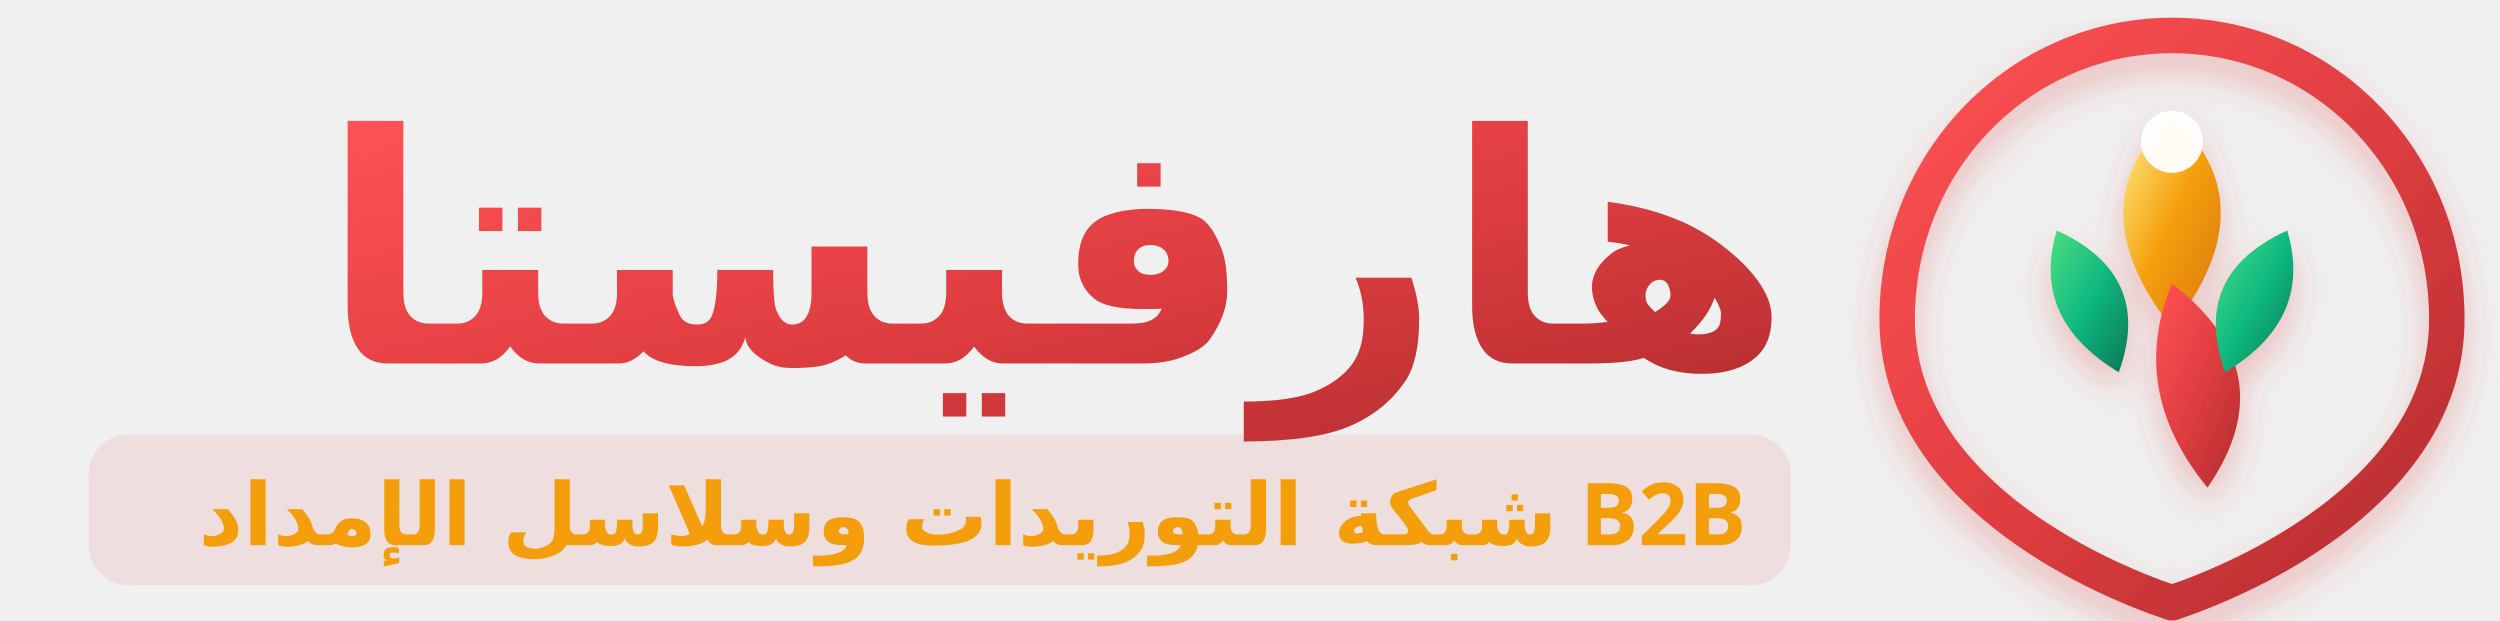
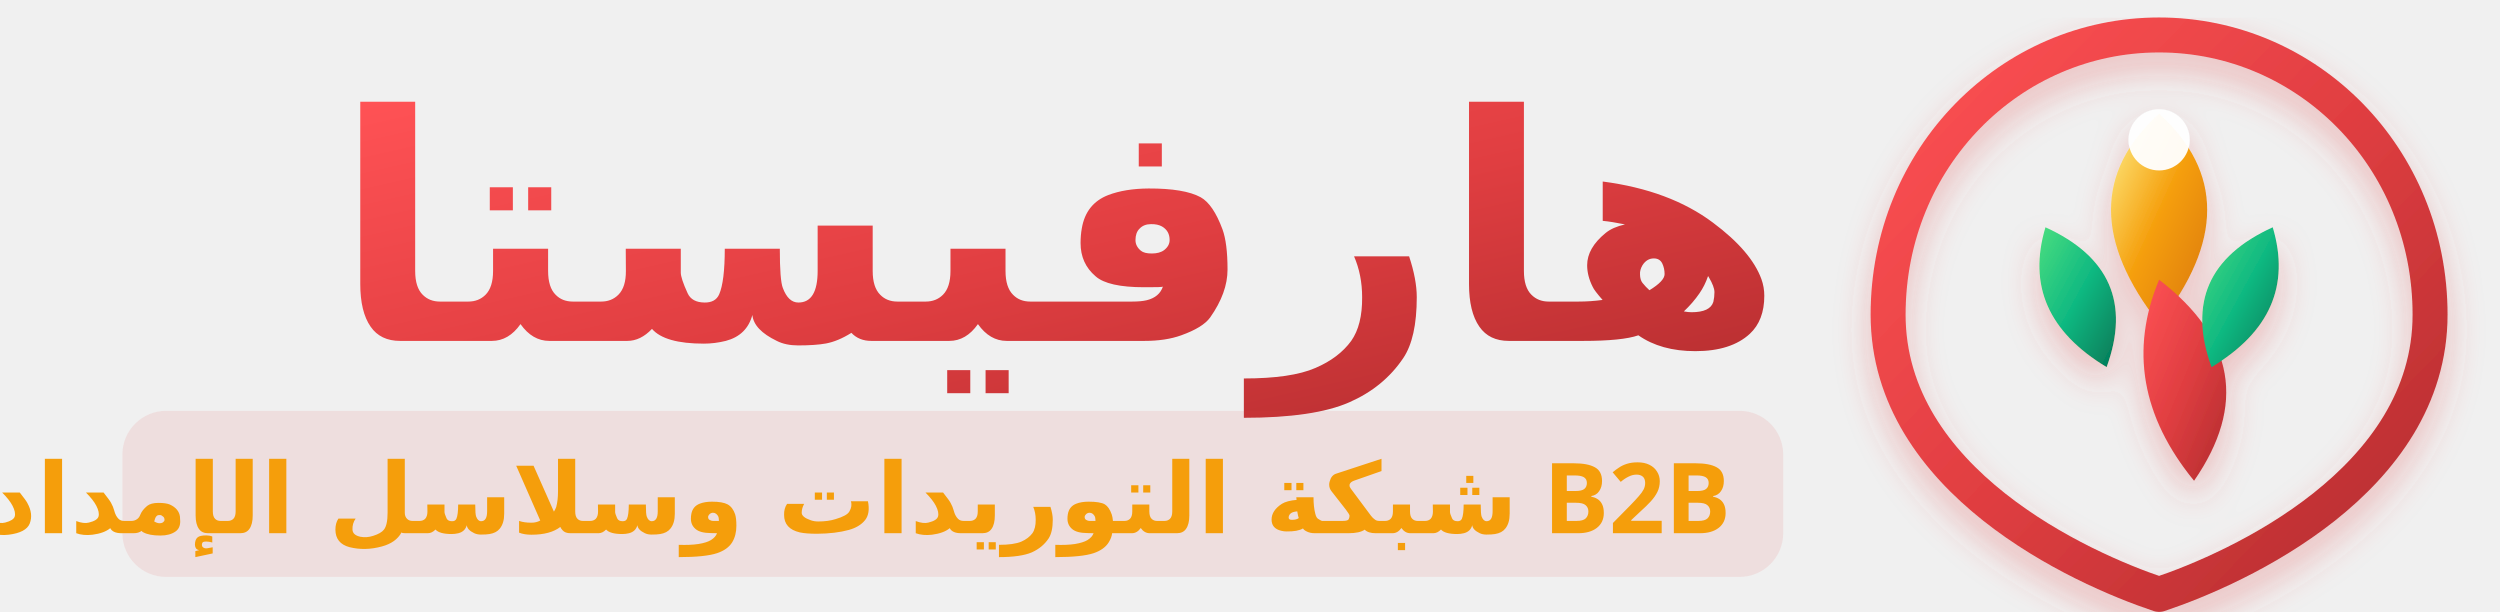
- <svg xmlns="http://www.w3.org/2000/svg" viewBox="0 0 282 70" fill="none">
+ <svg xmlns="http://www.w3.org/2000/svg" viewBox="0 0 286 70" fill="none">
  <defs>
    <linearGradient id="h-gold-ar" x1="0%" y1="0%" x2="100%" y2="100%">
      <stop offset="0%" stop-color="#FEF08A" />
      <stop offset="50%" stop-color="#F59E0B" />
      <stop offset="100%" stop-color="#D97706" />
    </linearGradient>
    <linearGradient id="h-crimson-ar" x1="0%" y1="0%" x2="100%" y2="100%">
      <stop offset="0%" stop-color="#FF5255" />
      <stop offset="50%" stop-color="#E03E41" />
      <stop offset="100%" stop-color="#B12C2E" />
    </linearGradient>
    <linearGradient id="h-emerald-ar" x1="0%" y1="0%" x2="100%" y2="100%">
      <stop offset="0%" stop-color="#4ADE80" />
      <stop offset="50%" stop-color="#10B981" />
      <stop offset="100%" stop-color="#047857" />
    </linearGradient>
    <filter id="h-glow-ar" x="-15%" y="-15%" width="130%" height="130%">
      <feDropShadow dx="0" dy="2" stdDeviation="2" flood-color="#E03E41" flood-opacity="0.3" />
    </filter>
  </defs>
-   <g transform="translate(212, 2)" filter="url(#h-glow-ar)">
+   <g transform="translate(214, 2)" filter="url(#h-glow-ar)">
    <path d="M33 2 C50 2, 64 16, 64 34 C64 53, 42 63, 33 66 C24 63, 2 53, 2 34 C2 16, 16 2, 33 2 Z" fill="none" stroke="url(#h-crimson-ar)" stroke-width="4" stroke-linecap="round" stroke-linejoin="round" />
    <path d="M33 11 Q44 21 33 35 Q22 21 33 11 Z" fill="url(#h-gold-ar)" />
    <path d="M33 30 Q46 40 37 53 Q28 42 33 30 Z" fill="url(#h-crimson-ar)" />
    <path d="M20 24 Q31 29 27 40 Q17 34 20 24 Z" fill="url(#h-emerald-ar)" />
    <path d="M46 24 Q35 29 39 40 Q49 34 46 24 Z" fill="url(#h-emerald-ar)" />
    <circle cx="33" cy="14" r="3.5" fill="#FFFFFF" opacity="0.95" />
  </g>
  <g>
-     <text x="202" y="41" text-anchor="end" font-family="'Cairo', 'Segoe UI', system-ui, sans-serif" font-size="36" font-weight="900" letter-spacing="0.5" fill="url(#h-crimson-ar)">هارفيستا</text>
-     <g transform="translate(10, 49)">
-       <rect x="0" y="0" width="192" height="17" rx="4.5" fill="rgba(224,62,65,0.1)" />
-       <text x="187" y="12.5" text-anchor="end" font-family="'Cairo', 'Segoe UI', system-ui, sans-serif" font-size="9.8" font-weight="800" fill="#F59E0B">شبكة التوريدات وسلاسل الإمداد B2B</text>
+     <text x="204" y="39" text-anchor="end" font-family="'Cairo', 'Segoe UI', system-ui, sans-serif" font-size="36" font-weight="900" letter-spacing="0.5" fill="url(#h-crimson-ar)">هارفيستا</text>
+     <g transform="translate(14, 47)">
+       <rect x="0" y="0" width="190" height="19" rx="5" fill="rgba(224,62,65,0.1)" />
+       <text x="184" y="14" text-anchor="end" font-family="'Cairo', 'Segoe UI', system-ui, sans-serif" font-size="11.2" font-weight="800" fill="#F59E0B">شبكة التوريدات وسلاسل الإمداد B2B</text>
    </g>
  </g>
</svg>
